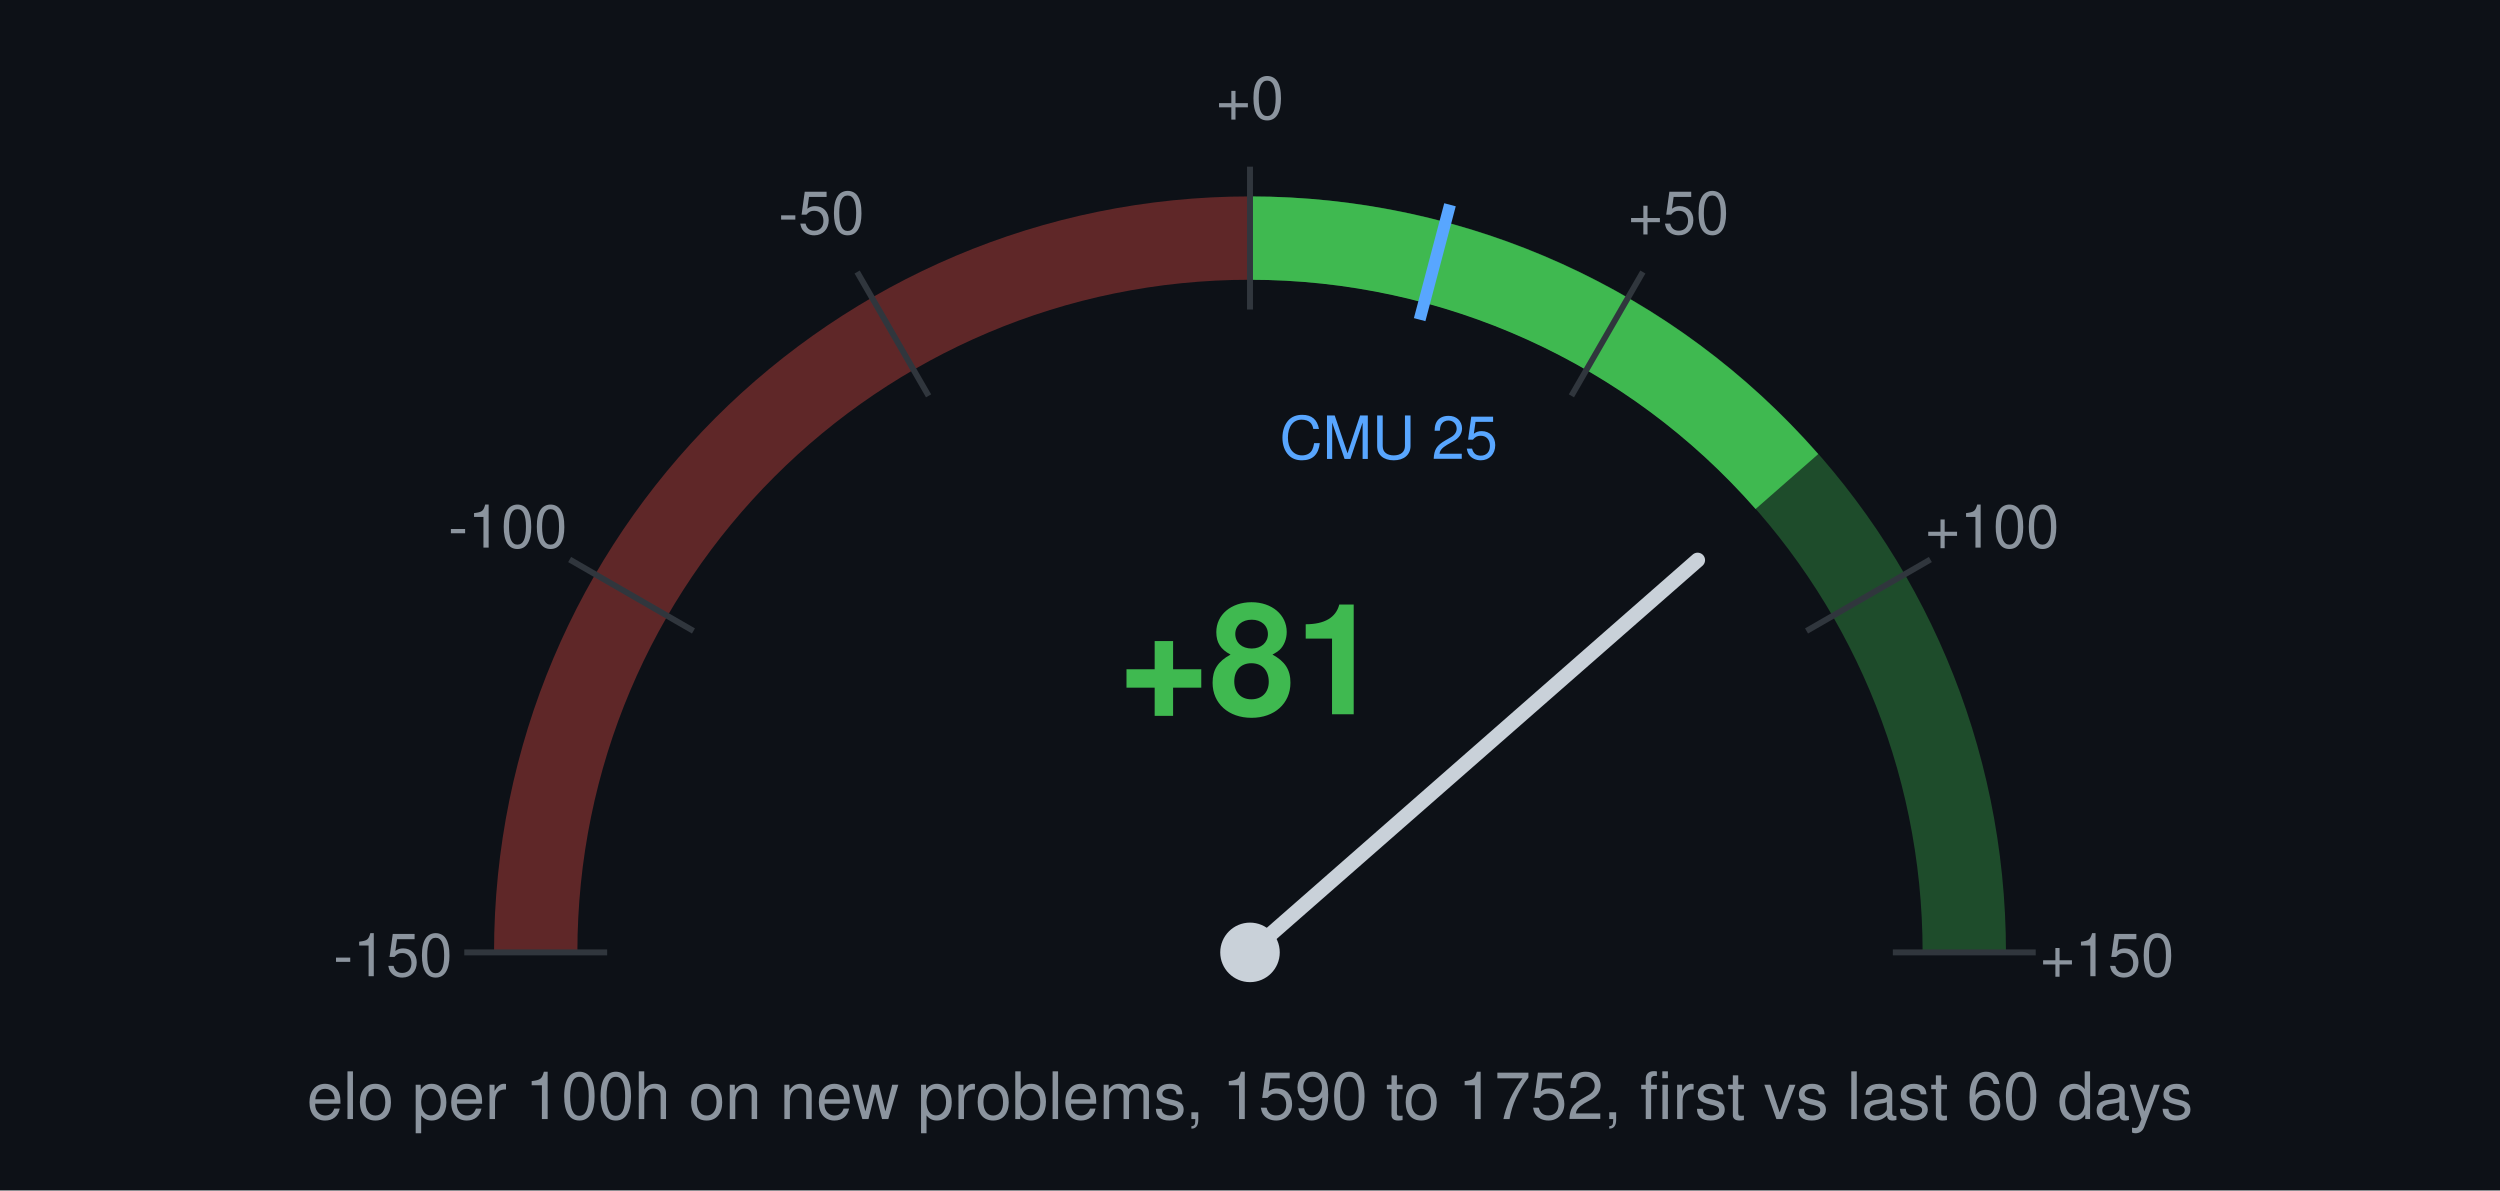
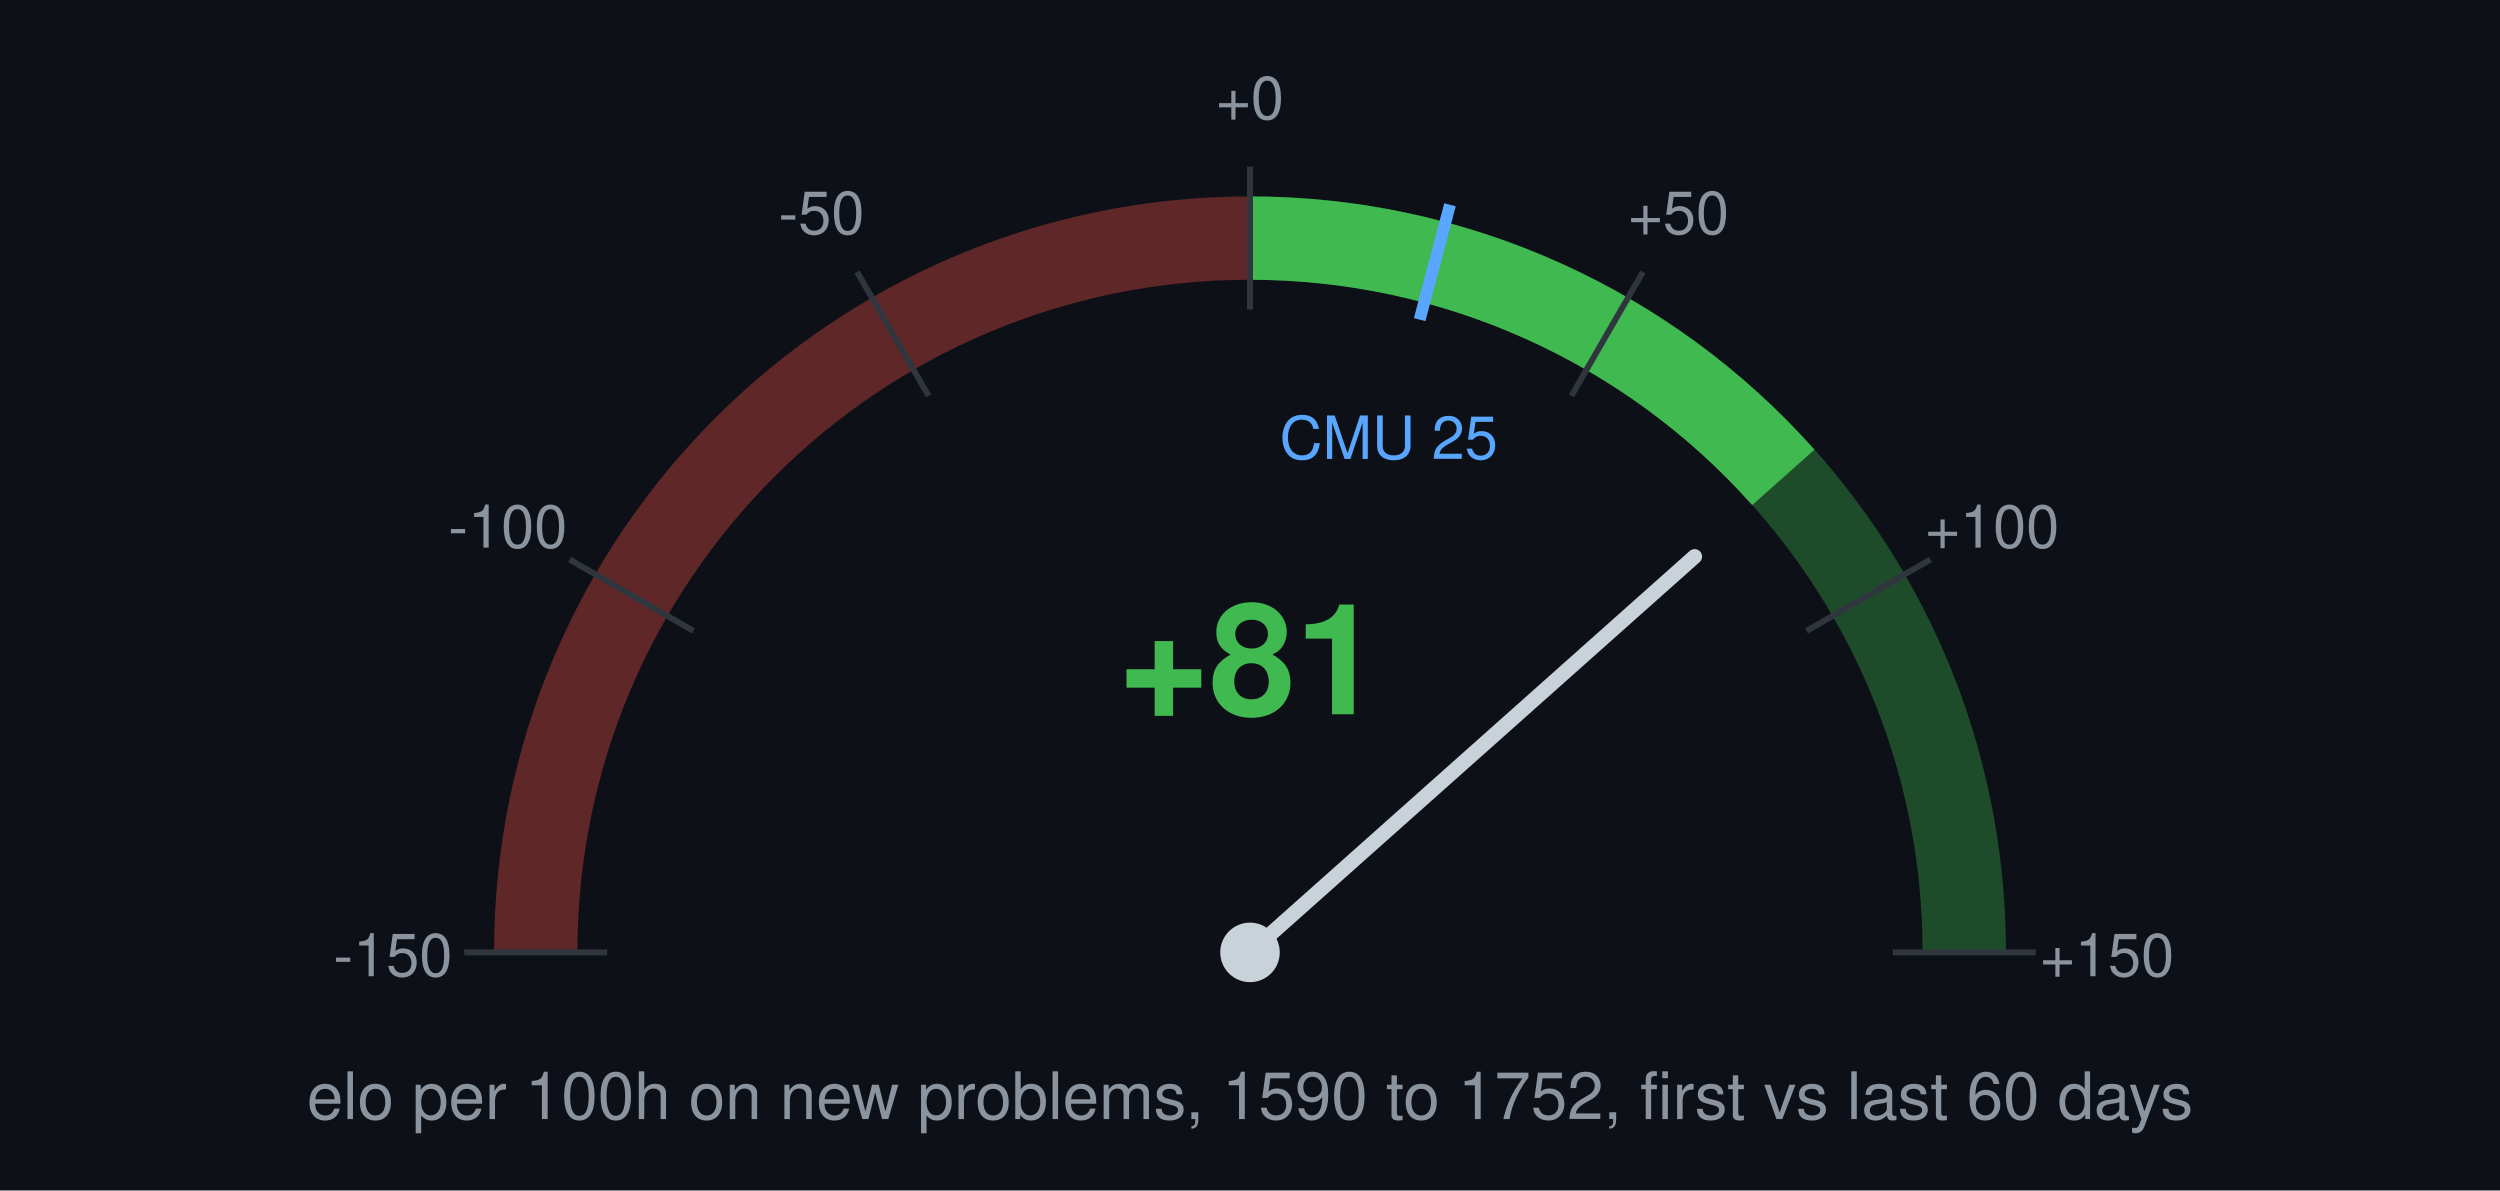
<svg xmlns="http://www.w3.org/2000/svg" viewBox="0 0 420 200" width="420" height="200" font-family="Helvetica,sans-serif">
  <rect width="420" height="200" fill="#0d1117" />
  <path d="M90.0,160.0 A120,120 0 0 1 210.0,40.0" fill="none" stroke="#f85149" stroke-width="14" stroke-opacity="0.35" />
  <path d="M210.0,40.0 A120,120 0 0 1 330.0,160.0" fill="none" stroke="#3fb950" stroke-width="14" stroke-opacity="0.35" />
-   <path d="M210.0,40.0 A120,120 0 0 1 300.2,80.9" fill="none" stroke="#3fb950" stroke-width="14" stroke-opacity="1.0" />
+   <path d="M210.0,40.0 A120,120 0 0 1 299.6,80.2" fill="none" stroke="#3fb950" stroke-width="14" stroke-opacity="1.0" />
  <line x1="102.0" y1="160.0" x2="78.0" y2="160.0" stroke="#30363d" stroke-width="1" />
  <text x="66.0" y="164.0" text-anchor="middle" font-size="10" fill="#8b949e">-150</text>
  <line x1="116.5" y1="106.0" x2="95.7" y2="94.0" stroke="#30363d" stroke-width="1" />
  <text x="85.3" y="92.0" text-anchor="middle" font-size="10" fill="#8b949e">-100</text>
  <line x1="156.0" y1="66.5" x2="144.0" y2="45.7" stroke="#30363d" stroke-width="1" />
  <text x="138.0" y="39.3" text-anchor="middle" font-size="10" fill="#8b949e">-50</text>
  <line x1="210.0" y1="52.0" x2="210.0" y2="28.0" stroke="#30363d" stroke-width="1" />
  <text x="210.0" y="20.0" text-anchor="middle" font-size="10" fill="#8b949e">+0</text>
  <line x1="264.0" y1="66.5" x2="276.0" y2="45.7" stroke="#30363d" stroke-width="1" />
  <text x="282.0" y="39.3" text-anchor="middle" font-size="10" fill="#8b949e">+50</text>
  <line x1="303.5" y1="106.0" x2="324.3" y2="94.0" stroke="#30363d" stroke-width="1" />
  <text x="334.7" y="92.0" text-anchor="middle" font-size="10" fill="#8b949e">+100</text>
  <line x1="318.0" y1="160.0" x2="342.0" y2="160.0" stroke="#30363d" stroke-width="1" />
  <text x="354.0" y="164.0" text-anchor="middle" font-size="10" fill="#8b949e">+150</text>
  <line x1="238.5" y1="53.7" x2="243.6" y2="34.4" stroke="#58a6ff" stroke-width="2" />
  <text x="233.3" y="77.1" text-anchor="middle" font-size="10" fill="#58a6ff">CMU 25</text>
-   <line x1="210.0" y1="160" x2="285.2" y2="94.1" stroke="#c9d1d9" stroke-width="2.5" stroke-linecap="round" />
+   <line x1="210.0" y1="160" x2="284.7" y2="93.5" stroke="#c9d1d9" stroke-width="2.5" stroke-linecap="round" />
  <circle cx="210.0" cy="160" r="5" fill="#c9d1d9" />
  <text x="210.0" y="120" text-anchor="middle" font-size="26" font-weight="bold" fill="#3fb950">+81</text>
  <text x="210.0" y="188" text-anchor="middle" font-size="11" fill="#8b949e">elo per 100h on new problems, 1590 to 1752, first vs last 60 days</text>
</svg>
